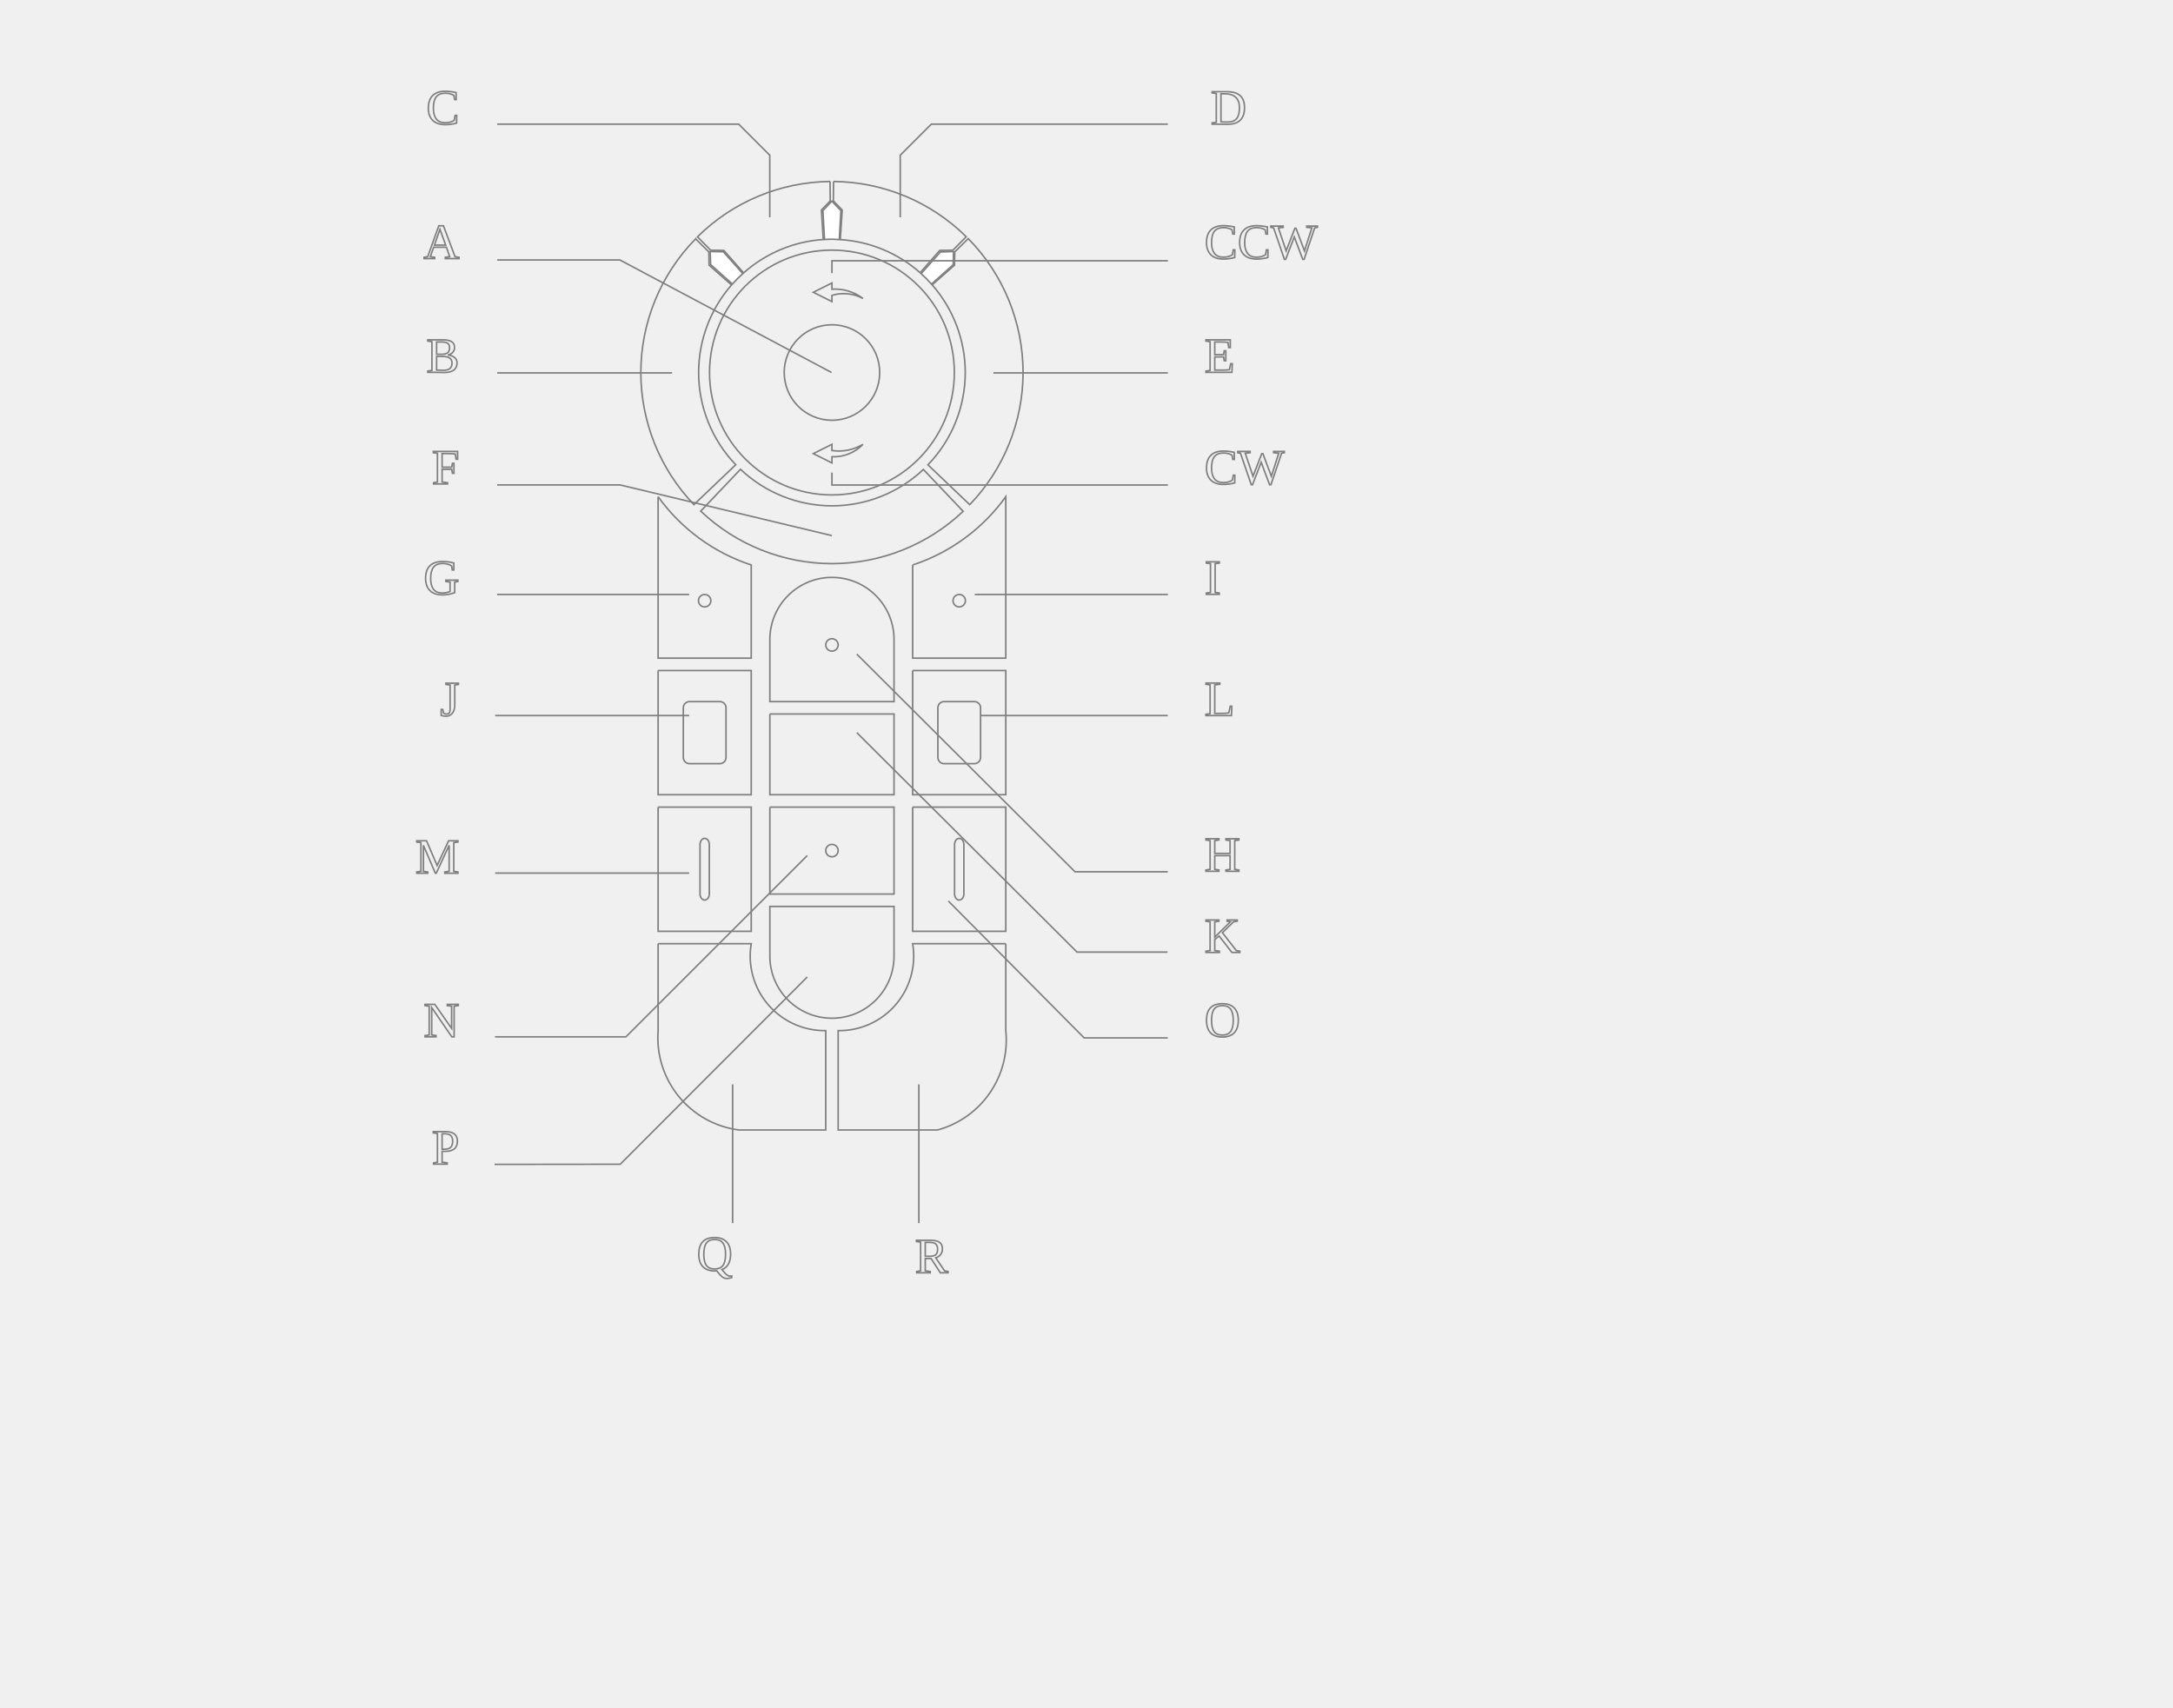
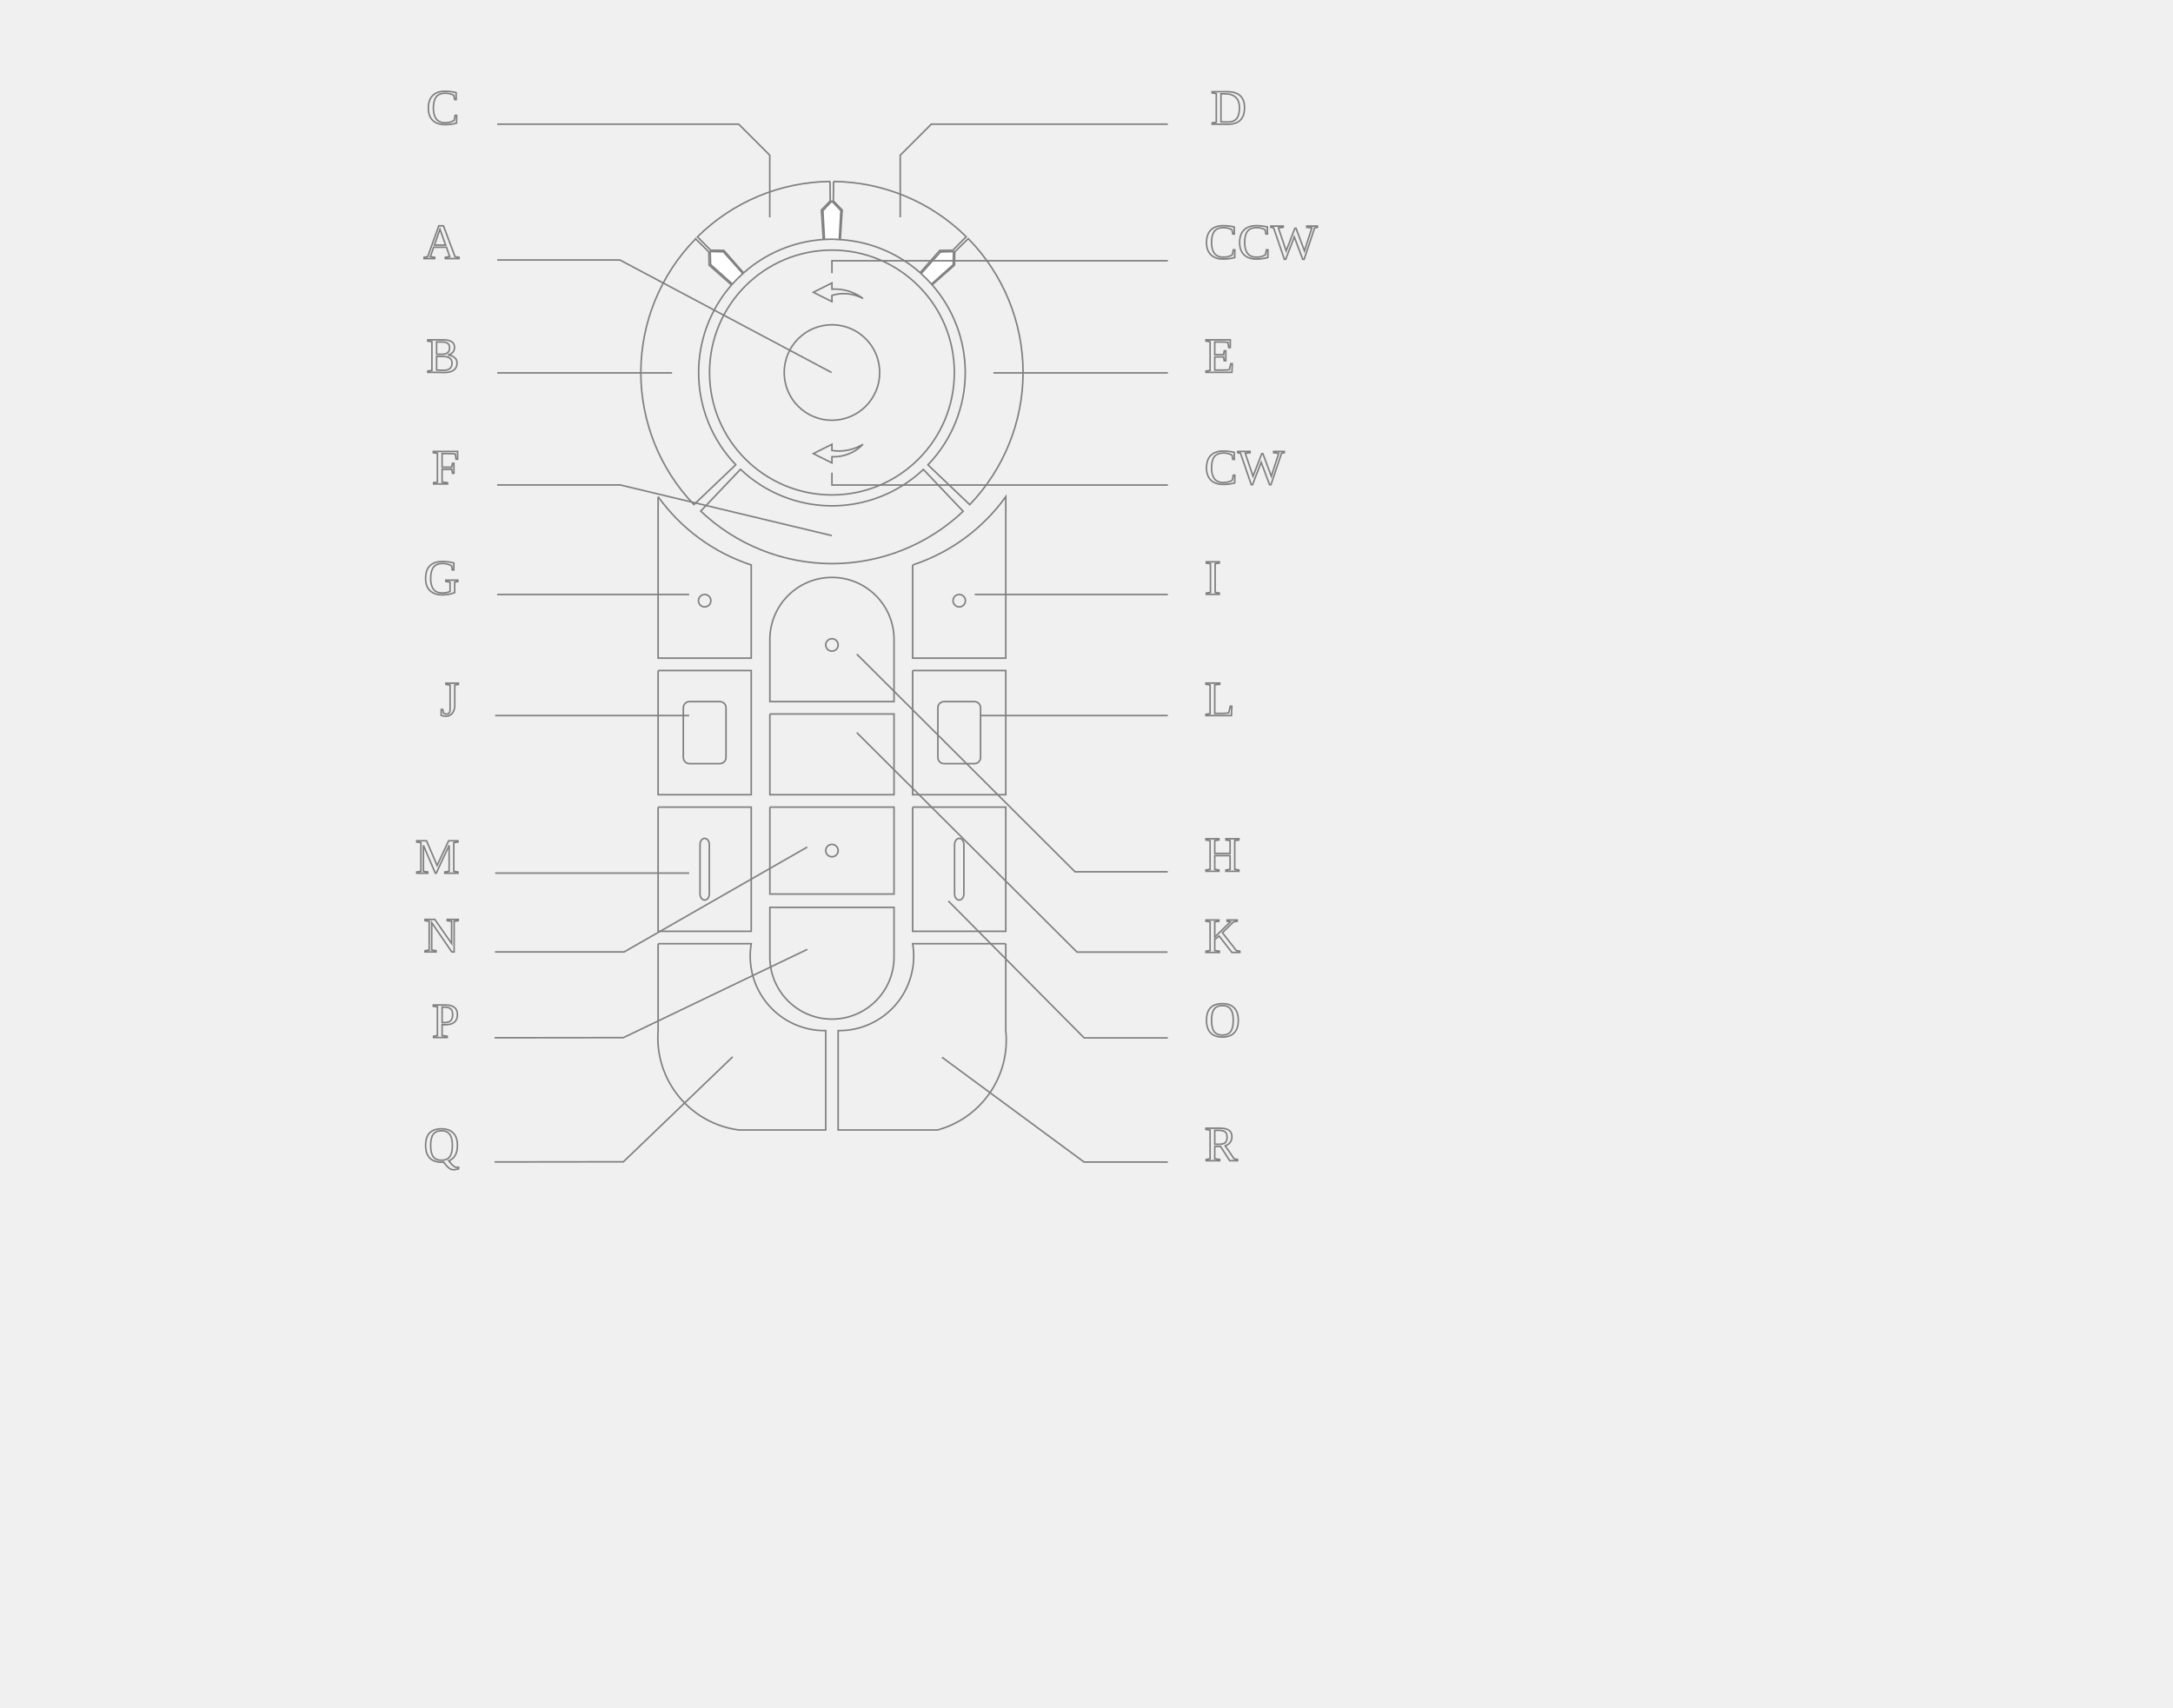
<svg xmlns="http://www.w3.org/2000/svg" version="1.1" style="color:#000000;stroke:#7f7f7f;fill:none;stroke-width:.25;font-size:8" id="ek-remote" width="350" height="275">
  <defs id="defs3446" />
  <path id="LED0" d="m 114.393,40.51 0.06,2.094 3.51,3.146 a 21.474,21.474 0 0 1 1.68,-1.684 l -3.139,-3.512 -2.111,-0.045 z" style="fill:#ffffff" />
  <path id="LED1" d="m 133.98,32.4 -1.438,1.523 0.256,4.645 A 21.474,21.474 0 0 1 134,38.525 a 21.474,21.474 0 0 1 1.182,0.059 l 0.26,-4.66 -1.461,-1.523 z" style="fill:#ffffff" />
  <path id="LED2" d="m 153.578,40.521 -2.094,0.061 -3.123,3.484 a 21.474,21.474 0 0 1 1.674,1.691 l 3.498,-3.127 0.045,-2.109 z" style="fill:#ffffff" />
  <circle r="19.716" cy="60" cx="134" class="Ring TouchRing" id="Ring" />
  <circle r="0" cy="59" cx="134" class="Ring TouchRing" id="Ring Buttons" />
  <g id="GroupA">
    <circle id="ButtonA" class="A ModeSwitch Button" cx="134" cy="60" r="7.69" />
    <path id="LeaderA" class="A ModeSwitch Leader" d="m 133.938,60 -34.092,-18.125 -19.757,0" style="stroke:#808080" />
    <text id="LabelA" class="A ModeSwitch Label" x="74" y="41.65" style="text-anchor:end">A</text>
  </g>
  <g id="GroupB">
    <path d="M 112.039,38.471 A 30.783,30.783 0 0 0 103.217,60 a 30.783,30.783 0 0 0 8.551,21.275 l 6.736,-6.42 A 21.474,21.474 0 0 1 112.525,60 21.474,21.474 0 0 1 117.828,45.895 l -3.619,-3.189 -0.031,-2.125 -2.139,-2.109 z" class="B Button" id="ButtonB" />
    <path id="LeaderB" class="B Leader" d="m 80.088,60.061 28.162,0" style="stroke:#808080" />
    <text id="LabelB" class="B Label" x="74" y="59.97" style="text-anchor:end">B</text>
  </g>
  <g id="GroupD">
    <path d="m 134.256,29.23 -0.029,3.131 1.422,1.469 -0.305,4.762 a 21.474,21.474 0 0 1 12.863,5.332 l 3.154,-3.592 2.125,-0.035 2.139,-2.17 a 30.783,30.783 0 0 0 -21.369,-8.896 z" class="D Button" id="ButtonD" />
    <path id="LeaderD" class="D Leader" d="m 145,35 0,-10 5,-5 38.101,0" style="stroke:#808080" />
    <text id="LabelD" class="D Label" x="195" y="20" style="text-anchor:start">D</text>
  </g>
  <g id="GroupE">
    <path d="m 155.953,38.432 -2.18,2.148 -0.031,2.125 -3.602,3.174 A 21.474,21.474 0 0 1 155.475,60 21.474,21.474 0 0 1 149.461,74.869 l 6.73,6.414 A 30.783,30.783 0 0 0 164.783,60 30.783,30.783 0 0 0 155.953,38.432 Z" class="E Button" id="ButtonE" />
    <path id="LeaderE" class="E Leader" d="m 160,60.061 28.107,0" style="stroke:#808080" />
    <text id="LabelE" class="E Label" x="194" y="59.97" style="text-anchor:start">E</text>
  </g>
  <g id="GroupF">
    <path d="m 119.268,75.588 -6.406,6.738 A 30.783,30.783 0 0 0 134,90.783 30.783,30.783 0 0 0 155.135,82.355 l -6.41,-6.742 A 21.474,21.474 0 0 1 134,81.475 21.474,21.474 0 0 1 119.268,75.588 Z" class="F Button" id="ButtonF" />
    <path style="stroke:#808080" d="M 133.989,86.27 99.875,78.105 l -19.803,0" class="F Leader" id="LeaderF" />
    <text id="LabelF" class="F Label" x="74" y="77.948" style="text-anchor:end">F</text>
  </g>
-   <g id="GroupQ">
-     <path d="m 106,152 15,0 a 12,12 0 0 0 12,14 l 0,16 -14,0 a 15,15 0 0 1 -13,-16 l 0,-14" class="Q Button" id="ButtonQ" />
-     <path id="LeaderQ" class="Q Leader" d="M 118,174.658 118,197" style="stroke:#808080" />
-     <text id="LabelQ" class="Q Label" x="118" y="204.625" style="text-anchor:end">Q</text>
-   </g>
-   <g id="GroupR">
-     <path d="m 162,152 -15,0 a 12,12 0 0 1 -12,14 l 0,16 16,0 a 15,15 0 0 0 11,-16 l 0,-14" class="R Button" id="ButtonR" />
-     <path id="LeaderR" class="R Leader" d="M 148,174.658 148,197" style="stroke:#808080" />
-     <text id="LabelR" class="R Label" x="147.375" y="205" style="text-anchor:start">R</text>
-   </g>
+   <path id="ButtonR" class="R Button" d="m 162,152 -15,0 a 12,12 0 0 1 -12,14 l 0,16 16,0 a 15,15 0 0 0 11,-16 l 0,-14" />
  <g id="GroupC">
    <path d="m 133.693,29.229 a 30.783,30.783 0 0 0 -21.352,8.916 l 2.121,2.152 2.125,0.035 3.182,3.623 a 21.474,21.474 0 0 1 12.834,-5.379 l -0.303,-4.746 1.422,-1.469 -0.029,-3.133 z" class="C Button" id="ButtonC" />
    <text id="LabelC" class="C Label" x="74" y="19.996" style="text-anchor:end">C</text>
    <path style="stroke:#808080" d="m 123.983,35 0,-10 -5,-5 -38.897,0" class="C Leader" id="LeaderC" />
  </g>
  <g id="GroupG">
    <path d="m 106,80 a 30,30 0 0 0 15,11 l 0,15 -15,0 0,-26" class="G Button" id="ButtonG" />
    <path id="LeaderG" class="G Leader" d="m 111,95.75 -30.933,0" style="stroke:#808080" />
    <text id="LabelG" class="G Label" x="74" y="95.739" style="text-anchor:end">G</text>
    <circle r="1" cx="113.5" cy="96.75" id="DotG" />
  </g>
  <g id="GroupI">
    <path d="m 147,91 a 30,30 0 0 0 15,-11 l 0,26 -15,0 0,-15" class="I Button" id="ButtonI" />
    <path id="LeaderI" class="I Leader" d="m 157,95.75 31.108,0" style="stroke:#808080" />
    <text id="LabelI" class="I Label" x="194" y="95.727" style="text-anchor:start">I</text>
    <circle id="DotI" cy="96.75" cx="154.5" r="1" />
  </g>
  <g id="GroupJ">
    <path d="m 106,108 15,0 0,20 -15,0 0,-20" class="J Button" id="ButtonJ" />
    <path id="LeaderJ" class="J Leader" d="m 111,115.25 -31.243,0" style="stroke:#808080" />
    <text id="LabelJ" class="J Label" x="74" y="115.273" style="text-anchor:end">J</text>
    <rect x="110.062" y="113" width="6.875" height="10" ry="1" rx="1" id="RectangleJ" />
  </g>
  <g id="GroupL">
    <path d="m 147,108 15,0 0,20 -15,0 0,-20" class="L Button" id="ButtonL" />
    <path id="LeaderL" class="L Leader" d="m 158,115.25 30.088,0" style="stroke:#808080" />
    <text id="LabelL" class="L Label" x="194" y="115.25" style="text-anchor:start">L</text>
    <rect id="RectangleL" rx="1" ry="1" height="10" width="6.875" y="113" x="151.062" />
  </g>
  <g id="GroupM">
    <path d="m 106,130 15,0 0,20 -15,0 0,-20" class="M Button" id="ButtonM" />
    <path id="LeaderM" class="M Leader" d="m 111,140.625 -31.243,0" style="stroke:#808080" />
    <text id="LabelM" class="M Label" x="74" y="140.651" style="text-anchor:end">M</text>
    <rect id="LineM" rx="0.745" ry="1" height="9.934" width="1.5" y="135.033" x="112.75" />
  </g>
-   <g id="GroupO">
-     <path d="m 147,130 15,0 0,20 -15,0 0,-20" class="O Button" id="ButtonO" />
-     <path id="LeaderO" class="O Leader" d="m 152.75,145.125 21.867,22.044 13.474,0" style="stroke:#808080" />
-     <text id="LabelO" class="O Label" x="194" y="166.955" style="text-anchor:start">O</text>
-     <rect x="153.75" y="135.033" width="1.5" height="9.934" ry="1" rx="0.745" id="LineO" />
-   </g>
+   <path id="ButtonO" class="O Button" d="m 147,130 15,0 0,20 -15,0 0,-20" />
+   <path style="stroke:#808080" d="m 152.75,145.125 21.867,22.044 13.474,0" class="O Leader" id="LeaderO" />
+   <text style="text-anchor:start" y="166.955" x="194" class="O Label" id="LabelO">O</text>
+   <rect id="LineO" rx="0.745" ry="1" height="9.934" width="1.5" y="135.033" x="153.75" />
  <g id="GroupH">
    <path d="m 124,103 a 10,10 0 1 1 20,0 l 0,10 -20,0 0,-10" class="H Button" id="ButtonH" />
    <path id="LeaderH" class="H Leader" d="m 138,105.354 35.151,35.062 14.938,0" style="stroke:#808080" />
    <text id="LabelH" class="H Label" x="194" y="140.328" style="text-anchor:start">H</text>
    <circle r="1" cx="134" cy="103.875" id="DotH" />
  </g>
  <g id="GroupK">
    <path d="m 124,115 20,0 0,13 -20,0 0,-13" class="K Button" id="ButtonK" />
    <path id="LeaderK" class="K Leader" d="m 138,118 35.475,35.35 14.576,0" style="stroke:#808080" />
    <text id="LabelK" class="K Label" x="194" y="153.409" style="text-anchor:start">K</text>
  </g>
-   <g id="GroupN">
-     <path d="m 124,130 20,0 0,14 -20,0 0,-14" class="N Button" id="ButtonN" />
-     <path id="LeaderN" class="N Leader" d="M 130.028,137.796 100.811,167 79.724,167" style="stroke:#808080" />
-     <text id="LabelN" class="N Label" x="74" y="167" style="text-anchor:end">N</text>
-     <circle id="DotN" cy="137" cx="134" r="1" />
+   <g id="g4258">
+     <path id="LeaderN" class="N Leader" d="m 130.028,136.429 -29.508,16.896 -20.795,0" style="stroke:#808080" />
+     <text id="LabelN" class="N Label" x="74" y="153.326" style="text-anchor:end">N</text>
+     <g id="g4230">
+       <path id="ButtonN" class="N Button" d="m 124,130 20,0 0,14 -20,0 0,-14" />
+       <circle r="1" cx="134" cy="137" id="DotN" />
+     </g>
  </g>
-   <g id="GroupP">
+   <g id="GroupP" transform="translate(0,0.1456568)">
    <path d="m 124,154 a 10,10 0 0 0 20,0 l 0,-8 -20,0 0,8" class="P Button" id="ButtonP" />
-     <path id="LeaderP" class="P Leader" d="m 130.028,157.354 -30.133,30.165 -20.233,0.024" style="stroke:#808080" />
-     <text id="LabelP" class="P Label" x="74" y="187.5" style="text-anchor:end">P</text>
+     <path id="LeaderP" class="P Leader" d="m 130.028,152.765 -29.619,14.215 -20.747,0.024" style="stroke:#808080" />
+     <text id="LabelP" class="P Label" x="74" y="166.962" style="text-anchor:end">P</text>
  </g>
  <g id="GroupRingCCW">
    <path id="LeaderRingCCW" class="RingCCW Ring Leader" d="m 134,44 0,-2 54.107,0" style="stroke:#808080" />
    <text id="LabelRingCCW" class="RingCCW Ring Label" x="194" y="41.646" style="text-anchor:start">CCW</text>
    <path id="RingCCW" class="RingCCW Button" d="m 131,47.077 3,-1.5 0,1 a 7.5,7.5 0 0 1 5,1.5 6.5,6.5 0 0 0 -5,-0.5 l 0,1 z" />
  </g>
  <g id="GroupRingCW">
    <path id="LeaderRingCW" class="RingCW Ring Leader" d="m 134,76.121 0,2 54.107,0" style="stroke:#808080" />
    <text id="LabelRingCW" class="RingCW Ring Label" x="194" y="77.945" style="text-anchor:start">CW</text>
    <path id="RingCW" class="RingCW Button" d="m 131,73.063 3,-1.5 0,1 a 7.5,7.5 0 0 0 5,-1 6.5,6.5 0 0 1 -5,2 l 0,1 z" />
  </g>
+   <text id="LabelR" class="R Label" x="194" y="186.955" style="text-anchor:start">R</text>
+   <path style="stroke:#808080" d="m 151.73,170.296 22.886,16.873 13.474,0" class="R Leader" id="LeaderR" />
+   <g id="g4265">
+     <path d="m 106,152 15,0 a 12,12 0 0 0 12,14 l 0,16 -14,0 a 15,15 0 0 1 -13,-16 l 0,-14" class="Q Button" id="ButtonQ" />
+     <path style="stroke:#808080" d="m 118.011,170.216 -17.602,16.91 -20.747,0.024" class="Q Leader" id="LeaderQ" />
+     <text style="text-anchor:end" y="187.108" x="74" class="Q Label" id="LabelQ">Q</text>
+   </g>
</svg>
